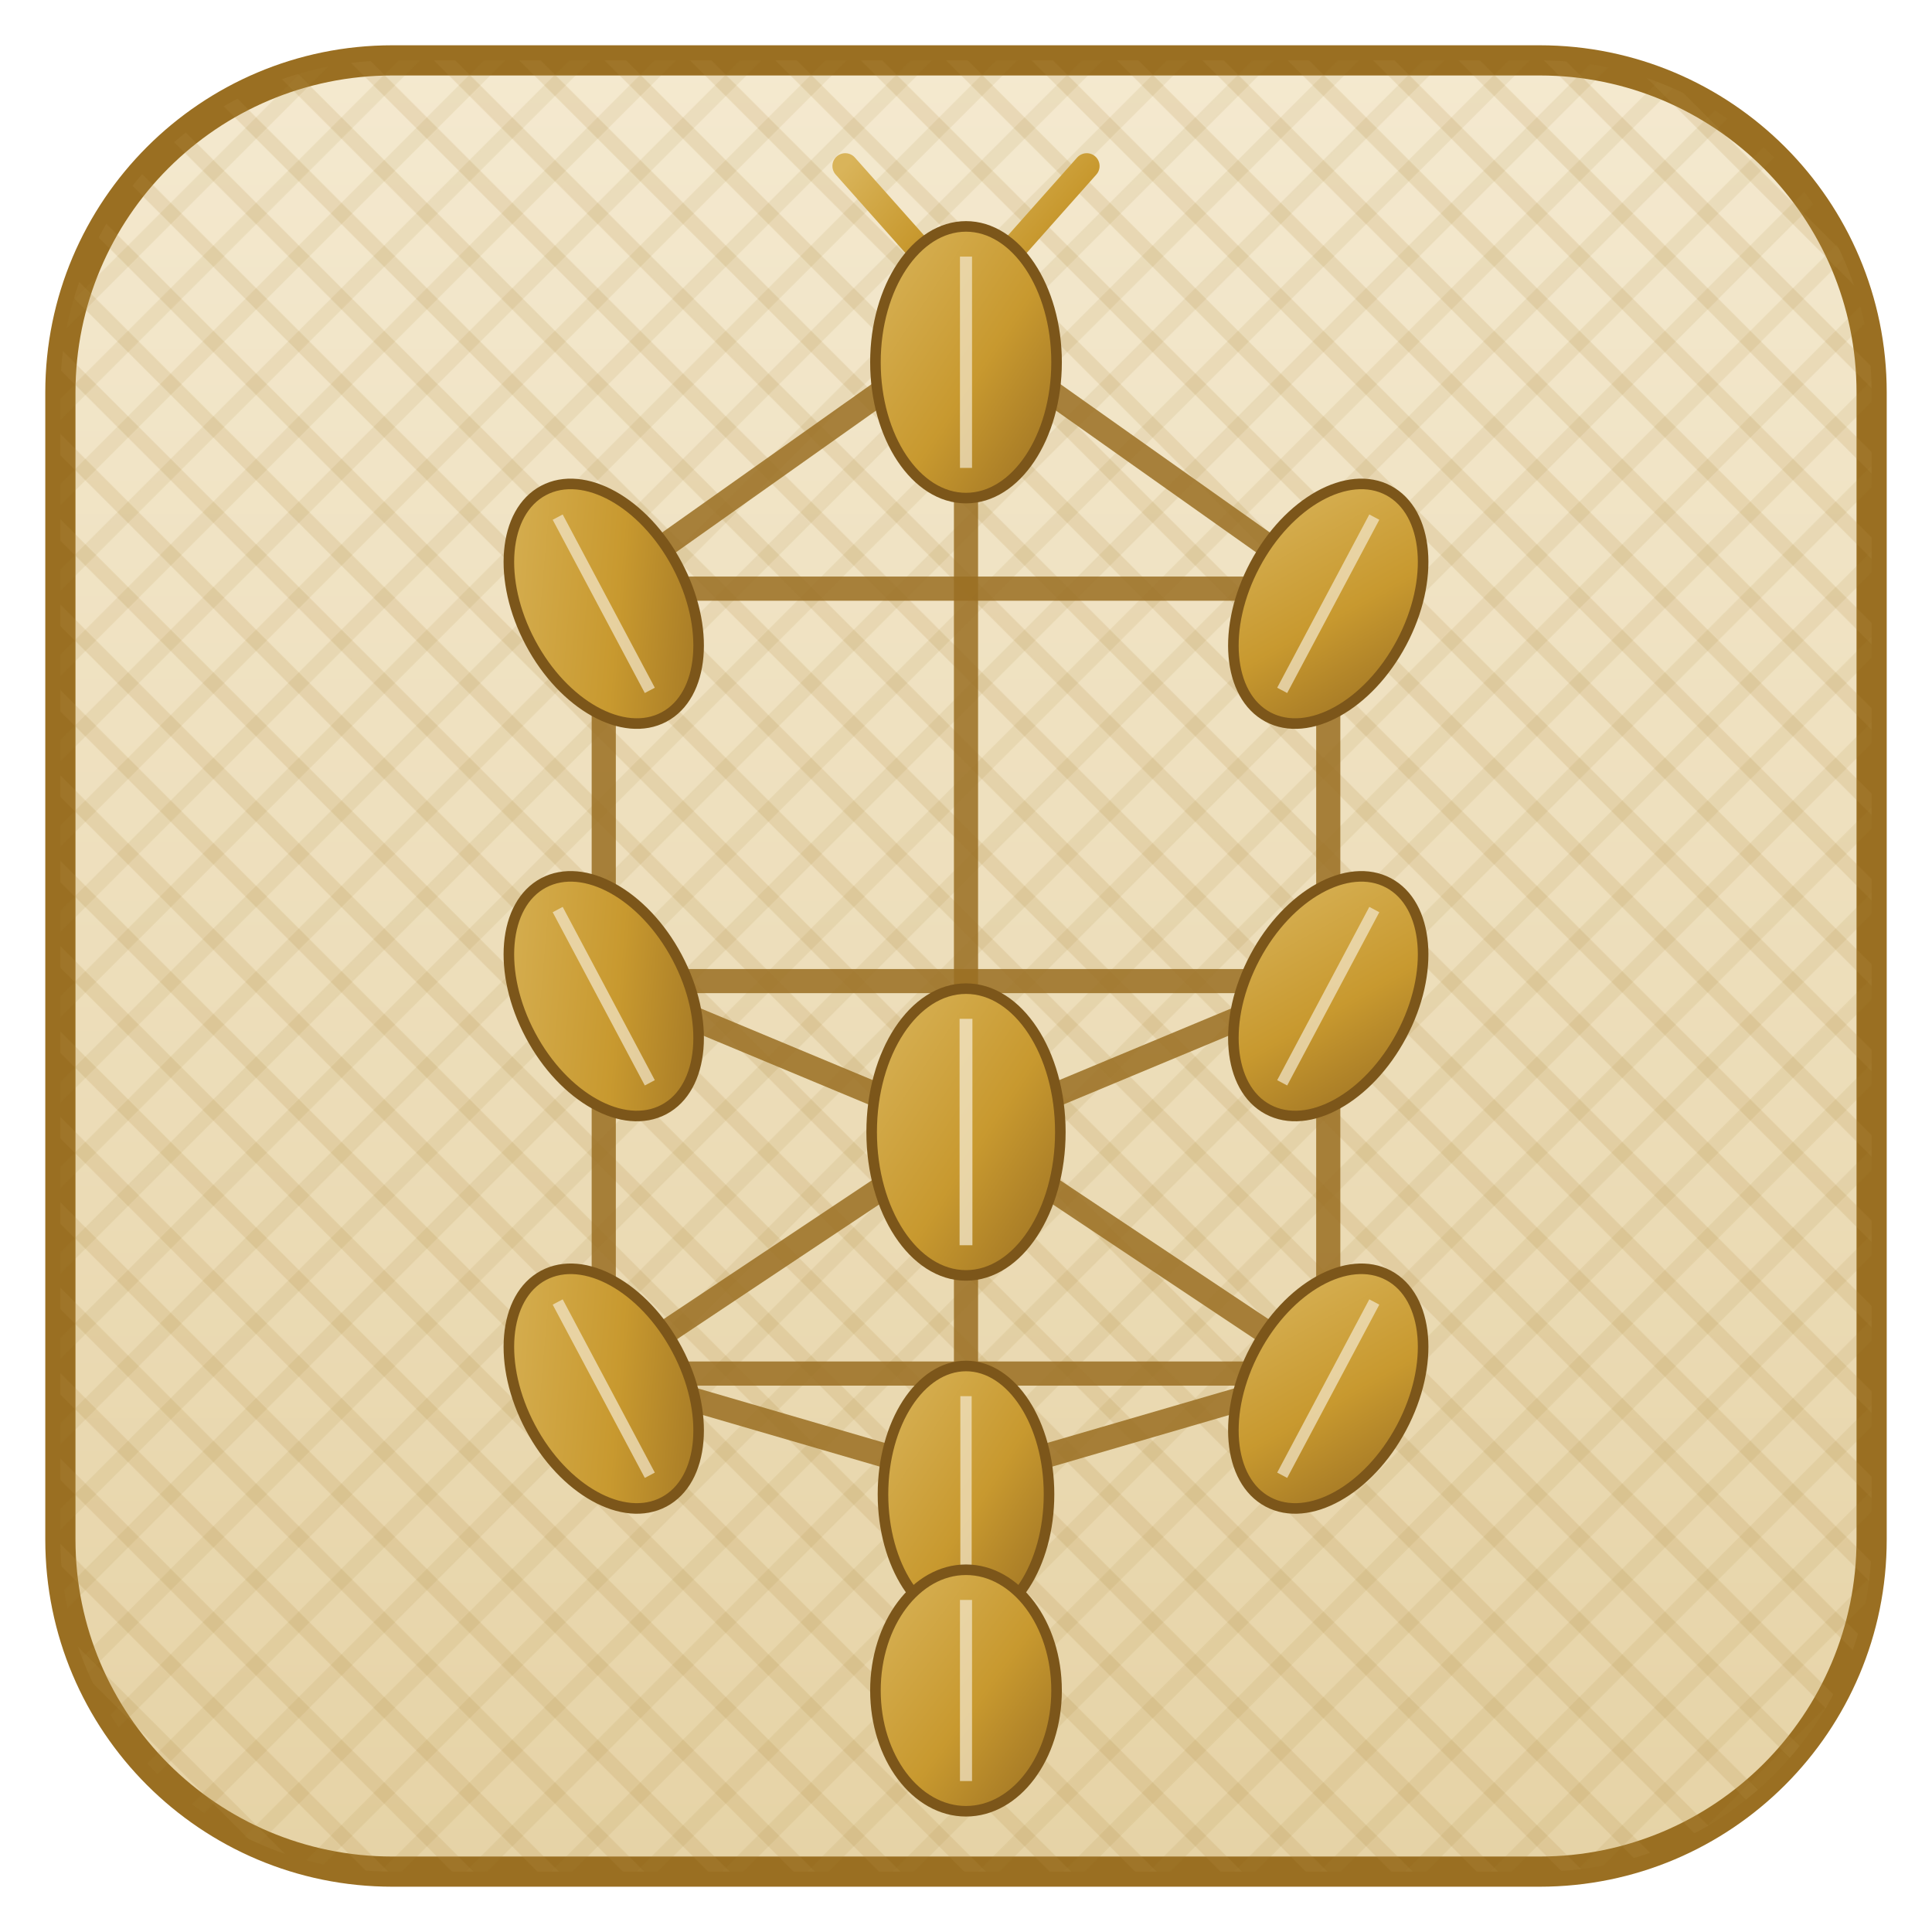
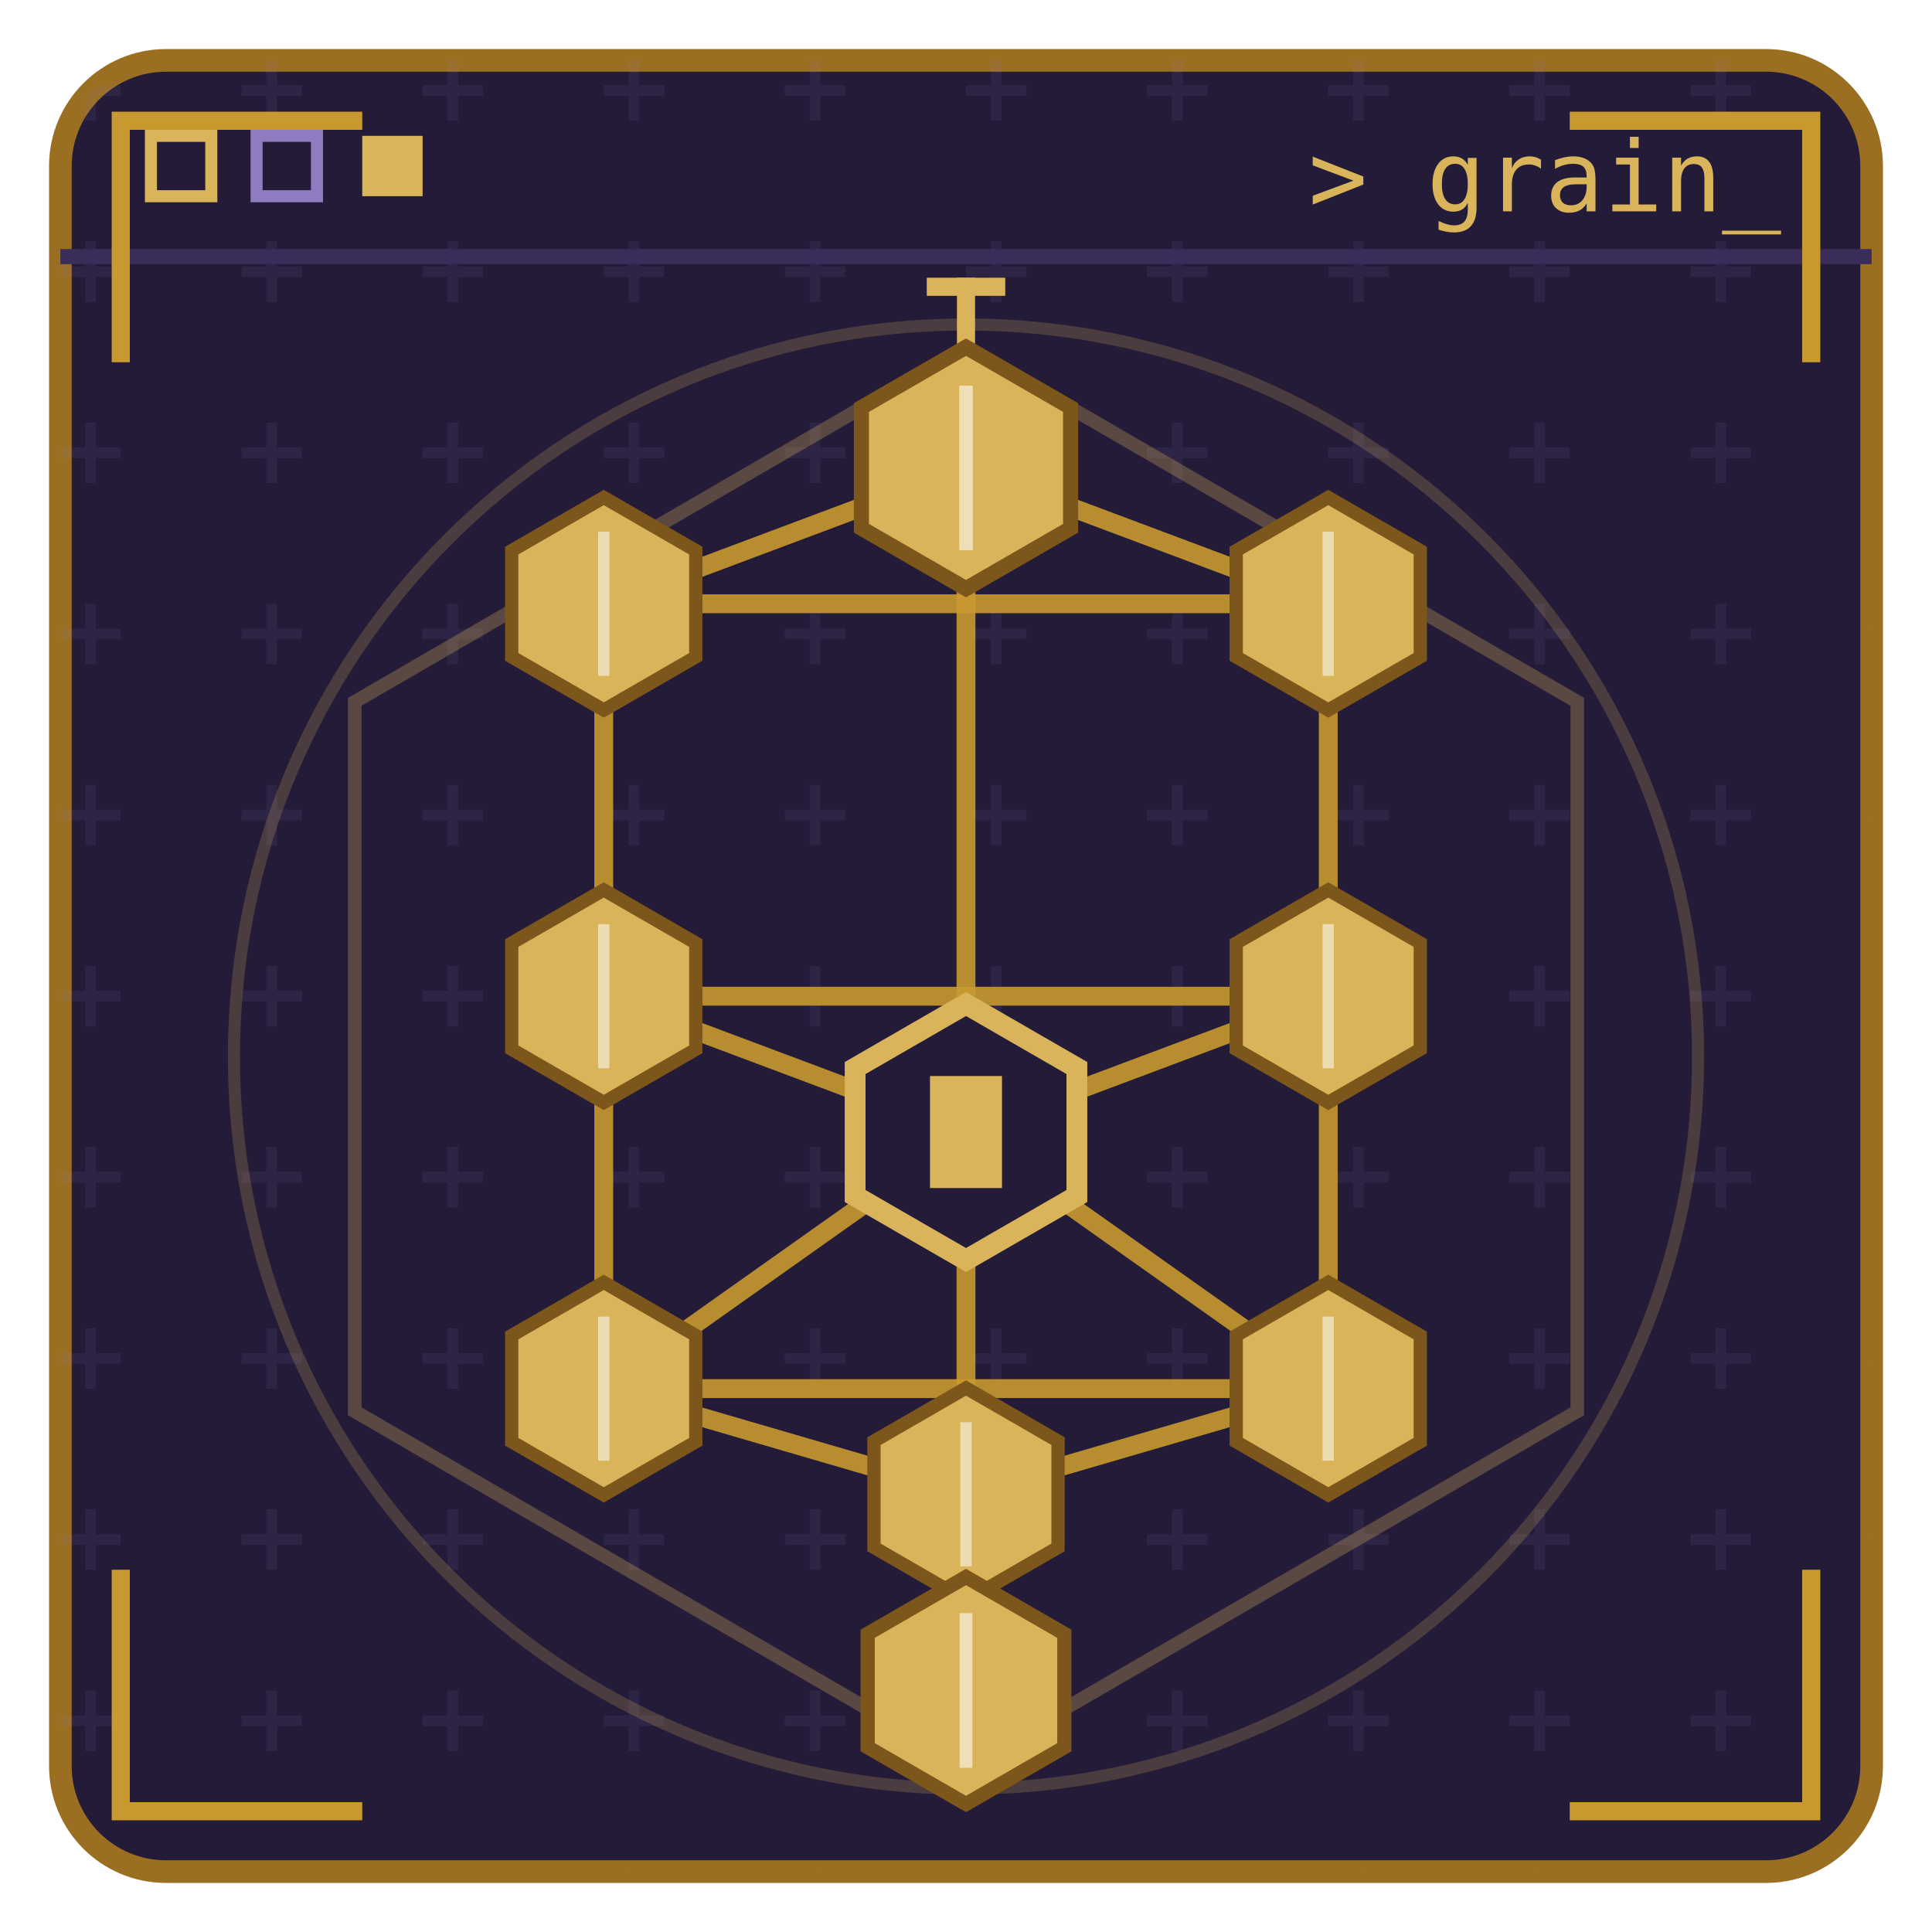
- <svg xmlns="http://www.w3.org/2000/svg" width="256" height="256" viewBox="0 0 256 256" role="img" aria-label="Grain — a wheat stalk whose ten grains are the sephirot, woven on a linen grid">
+ <svg xmlns="http://www.w3.org/2000/svg" width="256" height="256" viewBox="0 0 256 256" role="img" aria-label="Grain — a light-gold sephirot tree of hexagons on dark aetheric purple, drawn like a terminal">
  <defs>
-     <linearGradient id="tile" x1="0" y1="0" x2="0" y2="1">
-       <stop offset="0" stop-color="#f4e9cf" />
-       <stop offset="1" stop-color="#e6d3a6" />
-     </linearGradient>
-     <linearGradient id="grain" x1="0" y1="0" x2="1" y2="1">
-       <stop offset="0" stop-color="#d9b45a" />
-       <stop offset="0.55" stop-color="#c8992f" />
-       <stop offset="1" stop-color="#9a6f22" />
-     </linearGradient>
-     <pattern id="weave" width="16" height="16" patternUnits="userSpaceOnUse" patternTransform="rotate(45)">
-       <rect width="16" height="16" fill="none" />
-       <path d="M0 4 H16 M0 12 H16" stroke="#b9954a" stroke-opacity="0.18" stroke-width="2" />
-       <path d="M4 0 V16 M12 0 V16" stroke="#a9853d" stroke-opacity="0.12" stroke-width="2" />
+     <pattern id="plusgrid" width="24" height="24" patternUnits="userSpaceOnUse">
+       <path d="M12 8 V16 M8 12 H16" stroke="#8f7bc0" stroke-opacity="0.10" stroke-width="1.4" />
    </pattern>
+     <g id="hex">
+       <path d="M0 -16 L13.86 -8 L13.86 8 L0 16 L-13.86 8 L-13.86 -8 Z" />
+     </g>
  </defs>
-   <rect x="8" y="8" width="240" height="240" rx="44" fill="url(#tile)" stroke="#9a6f22" stroke-width="4" />
-   <rect x="8" y="8" width="240" height="240" rx="44" fill="url(#weave)" />
-   <g stroke="#9a6f22" stroke-width="3.2" stroke-linecap="round" fill="none" stroke-opacity="0.85">
-     <path d="M128 44 L128 150 L128 196 L128 220" />
-     <path d="M128 44 L80 78 M128 44 L176 78 M80 78 L176 78" />
-     <path d="M80 78 L80 130 M176 78 L176 130" />
-     <path d="M80 130 L176 130 M80 130 L128 150 M176 130 L128 150" />
-     <path d="M80 130 L80 182 M176 130 L176 182" />
-     <path d="M80 182 L128 150 M176 182 L128 150 M80 182 L176 182" />
-     <path d="M80 182 L128 196 M176 182 L128 196" />
+   <rect x="8" y="8" width="240" height="240" rx="14" fill="#241b38" stroke="#9a6f22" stroke-width="3" />
+   <rect x="8" y="8" width="240" height="240" rx="14" fill="url(#plusgrid)" />
+   <path d="M8 34 H248" stroke="#3a2d59" stroke-width="2" />
+   <rect x="20" y="18" width="8" height="8" fill="none" stroke="#d9b45a" stroke-width="1.6" />
+   <rect x="34" y="18" width="8" height="8" fill="none" stroke="#8f7bc0" stroke-width="1.6" />
+   <rect x="48" y="18" width="8" height="8" fill="#d9b45a" />
+   <text x="236" y="28" text-anchor="end" font-family="Iosevka, 'Iosevka Term', Menlo, Consolas, monospace" font-size="13" fill="#d9b45a">&gt; grain_</text>
+   <g fill="none" stroke="#d9b45a">
+     <circle cx="128" cy="140" r="97" stroke-opacity="0.22" stroke-width="1.6" />
+     <path d="M128 46 L209 93 L209 187 L128 234 L47 187 L47 93 Z" stroke-opacity="0.30" stroke-width="1.8" />
  </g>
-   <g stroke="url(#grain)" stroke-width="3.4" stroke-linecap="round" fill="none">
-     <path d="M128 40 L128 18" />
-     <path d="M128 40 L112 22" />
-     <path d="M128 40 L144 22" />
+   <g fill="none" stroke="#c8992f" stroke-width="2.4">
+     <path d="M16 48 V16 H48" />
+     <path d="M208 16 H240 V48" />
+     <path d="M240 208 V240 H208" />
+     <path d="M48 240 H16 V208" />
  </g>
-   <g fill="url(#grain)" stroke="#7c561a" stroke-width="1.4">
-     <g transform="translate(128,48)">
-       <ellipse rx="12" ry="18" />
-       <path d="M0 -14 V14" stroke="#f4e9cf" stroke-width="1.6" fill="none" stroke-opacity="0.7" />
+   <g stroke="#d9b45a" stroke-width="2.4" stroke-linecap="square" fill="none">
+     <path d="M128 46 V38" />
+     <path d="M124 38 H132" />
+   </g>
+   <g stroke="#c8992f" stroke-width="2.5" stroke-linecap="square" fill="none" stroke-opacity="0.9">
+     <path d="M128 62 L128 150 L128 198 L128 224" />
+     <path d="M128 62 L80 80 M128 62 L176 80 M80 80 L176 80" />
+     <path d="M80 80 L80 132 M176 80 L176 132" />
+     <path d="M80 132 L176 132 M80 132 L128 150 M176 132 L128 150" />
+     <path d="M80 132 L80 184 M176 132 L176 184" />
+     <path d="M80 184 L128 150 M176 184 L128 150 M80 184 L176 184" />
+     <path d="M80 184 L128 198 M176 184 L128 198" />
+   </g>
+   <g stroke-linecap="square">
+     <g transform="translate(128,62)">
+       <use href="#hex" fill="#d9b45a" stroke="#7c561a" stroke-width="2" />
+       <path d="M0 -10 V10" stroke="#f4e9cf" stroke-width="1.8" fill="none" stroke-opacity="0.8" />
    </g>
-     <g transform="translate(176,80) rotate(28)">
-       <ellipse rx="11" ry="17" />
-       <path d="M0 -13 V13" stroke="#f4e9cf" stroke-width="1.5" fill="none" stroke-opacity="0.7" />
+     <g transform="translate(176,80) scale(0.88)">
+       <use href="#hex" fill="#d9b45a" stroke="#7c561a" stroke-width="2" />
+       <path d="M0 -10 V10" stroke="#f4e9cf" stroke-width="1.7" fill="none" stroke-opacity="0.75" />
    </g>
-     <g transform="translate(80,80) rotate(-28)">
-       <ellipse rx="11" ry="17" />
-       <path d="M0 -13 V13" stroke="#f4e9cf" stroke-width="1.5" fill="none" stroke-opacity="0.7" />
+     <g transform="translate(80,80) scale(0.88)">
+       <use href="#hex" fill="#d9b45a" stroke="#7c561a" stroke-width="2" />
+       <path d="M0 -10 V10" stroke="#f4e9cf" stroke-width="1.7" fill="none" stroke-opacity="0.75" />
    </g>
-     <g transform="translate(176,132) rotate(28)">
-       <ellipse rx="11" ry="17" />
-       <path d="M0 -13 V13" stroke="#f4e9cf" stroke-width="1.5" fill="none" stroke-opacity="0.7" />
+     <g transform="translate(176,132) scale(0.88)">
+       <use href="#hex" fill="#d9b45a" stroke="#7c561a" stroke-width="2" />
+       <path d="M0 -10 V10" stroke="#f4e9cf" stroke-width="1.7" fill="none" stroke-opacity="0.75" />
    </g>
-     <g transform="translate(80,132) rotate(-28)">
-       <ellipse rx="11" ry="17" />
-       <path d="M0 -13 V13" stroke="#f4e9cf" stroke-width="1.5" fill="none" stroke-opacity="0.7" />
+     <g transform="translate(80,132) scale(0.88)">
+       <use href="#hex" fill="#d9b45a" stroke="#7c561a" stroke-width="2" />
+       <path d="M0 -10 V10" stroke="#f4e9cf" stroke-width="1.7" fill="none" stroke-opacity="0.75" />
    </g>
-     <g transform="translate(128,150)">
-       <ellipse rx="12.5" ry="19" />
-       <path d="M0 -15 V15" stroke="#f4e9cf" stroke-width="1.7" fill="none" stroke-opacity="0.75" />
+     <g transform="translate(128,150) scale(1.06)">
+       <use href="#hex" fill="#241b38" stroke="#d9b45a" stroke-width="2.6" />
+       <rect x="-4.5" y="-7" width="9" height="14" fill="#d9b45a" />
    </g>
-     <g transform="translate(176,184) rotate(28)">
-       <ellipse rx="11" ry="17" />
-       <path d="M0 -13 V13" stroke="#f4e9cf" stroke-width="1.5" fill="none" stroke-opacity="0.7" />
+     <g transform="translate(176,184) scale(0.88)">
+       <use href="#hex" fill="#d9b45a" stroke="#7c561a" stroke-width="2" />
+       <path d="M0 -10 V10" stroke="#f4e9cf" stroke-width="1.7" fill="none" stroke-opacity="0.75" />
    </g>
-     <g transform="translate(80,184) rotate(-28)">
-       <ellipse rx="11" ry="17" />
-       <path d="M0 -13 V13" stroke="#f4e9cf" stroke-width="1.5" fill="none" stroke-opacity="0.7" />
+     <g transform="translate(80,184) scale(0.88)">
+       <use href="#hex" fill="#d9b45a" stroke="#7c561a" stroke-width="2" />
+       <path d="M0 -10 V10" stroke="#f4e9cf" stroke-width="1.7" fill="none" stroke-opacity="0.75" />
    </g>
-     <g transform="translate(128,198)">
-       <ellipse rx="11" ry="17" />
-       <path d="M0 -13 V13" stroke="#f4e9cf" stroke-width="1.5" fill="none" stroke-opacity="0.7" />
+     <g transform="translate(128,198) scale(0.88)">
+       <use href="#hex" fill="#d9b45a" stroke="#7c561a" stroke-width="2" />
+       <path d="M0 -10 V10" stroke="#f4e9cf" stroke-width="1.7" fill="none" stroke-opacity="0.75" />
    </g>
-     <g transform="translate(128,224)">
-       <ellipse rx="12" ry="16" />
-       <path d="M0 -12 V12" stroke="#f4e9cf" stroke-width="1.6" fill="none" stroke-opacity="0.7" />
+     <g transform="translate(128,224) scale(0.94)">
+       <use href="#hex" fill="#d9b45a" stroke="#7c561a" stroke-width="2" />
+       <path d="M0 -10 V10" stroke="#f4e9cf" stroke-width="1.8" fill="none" stroke-opacity="0.8" />
    </g>
  </g>
</svg>
